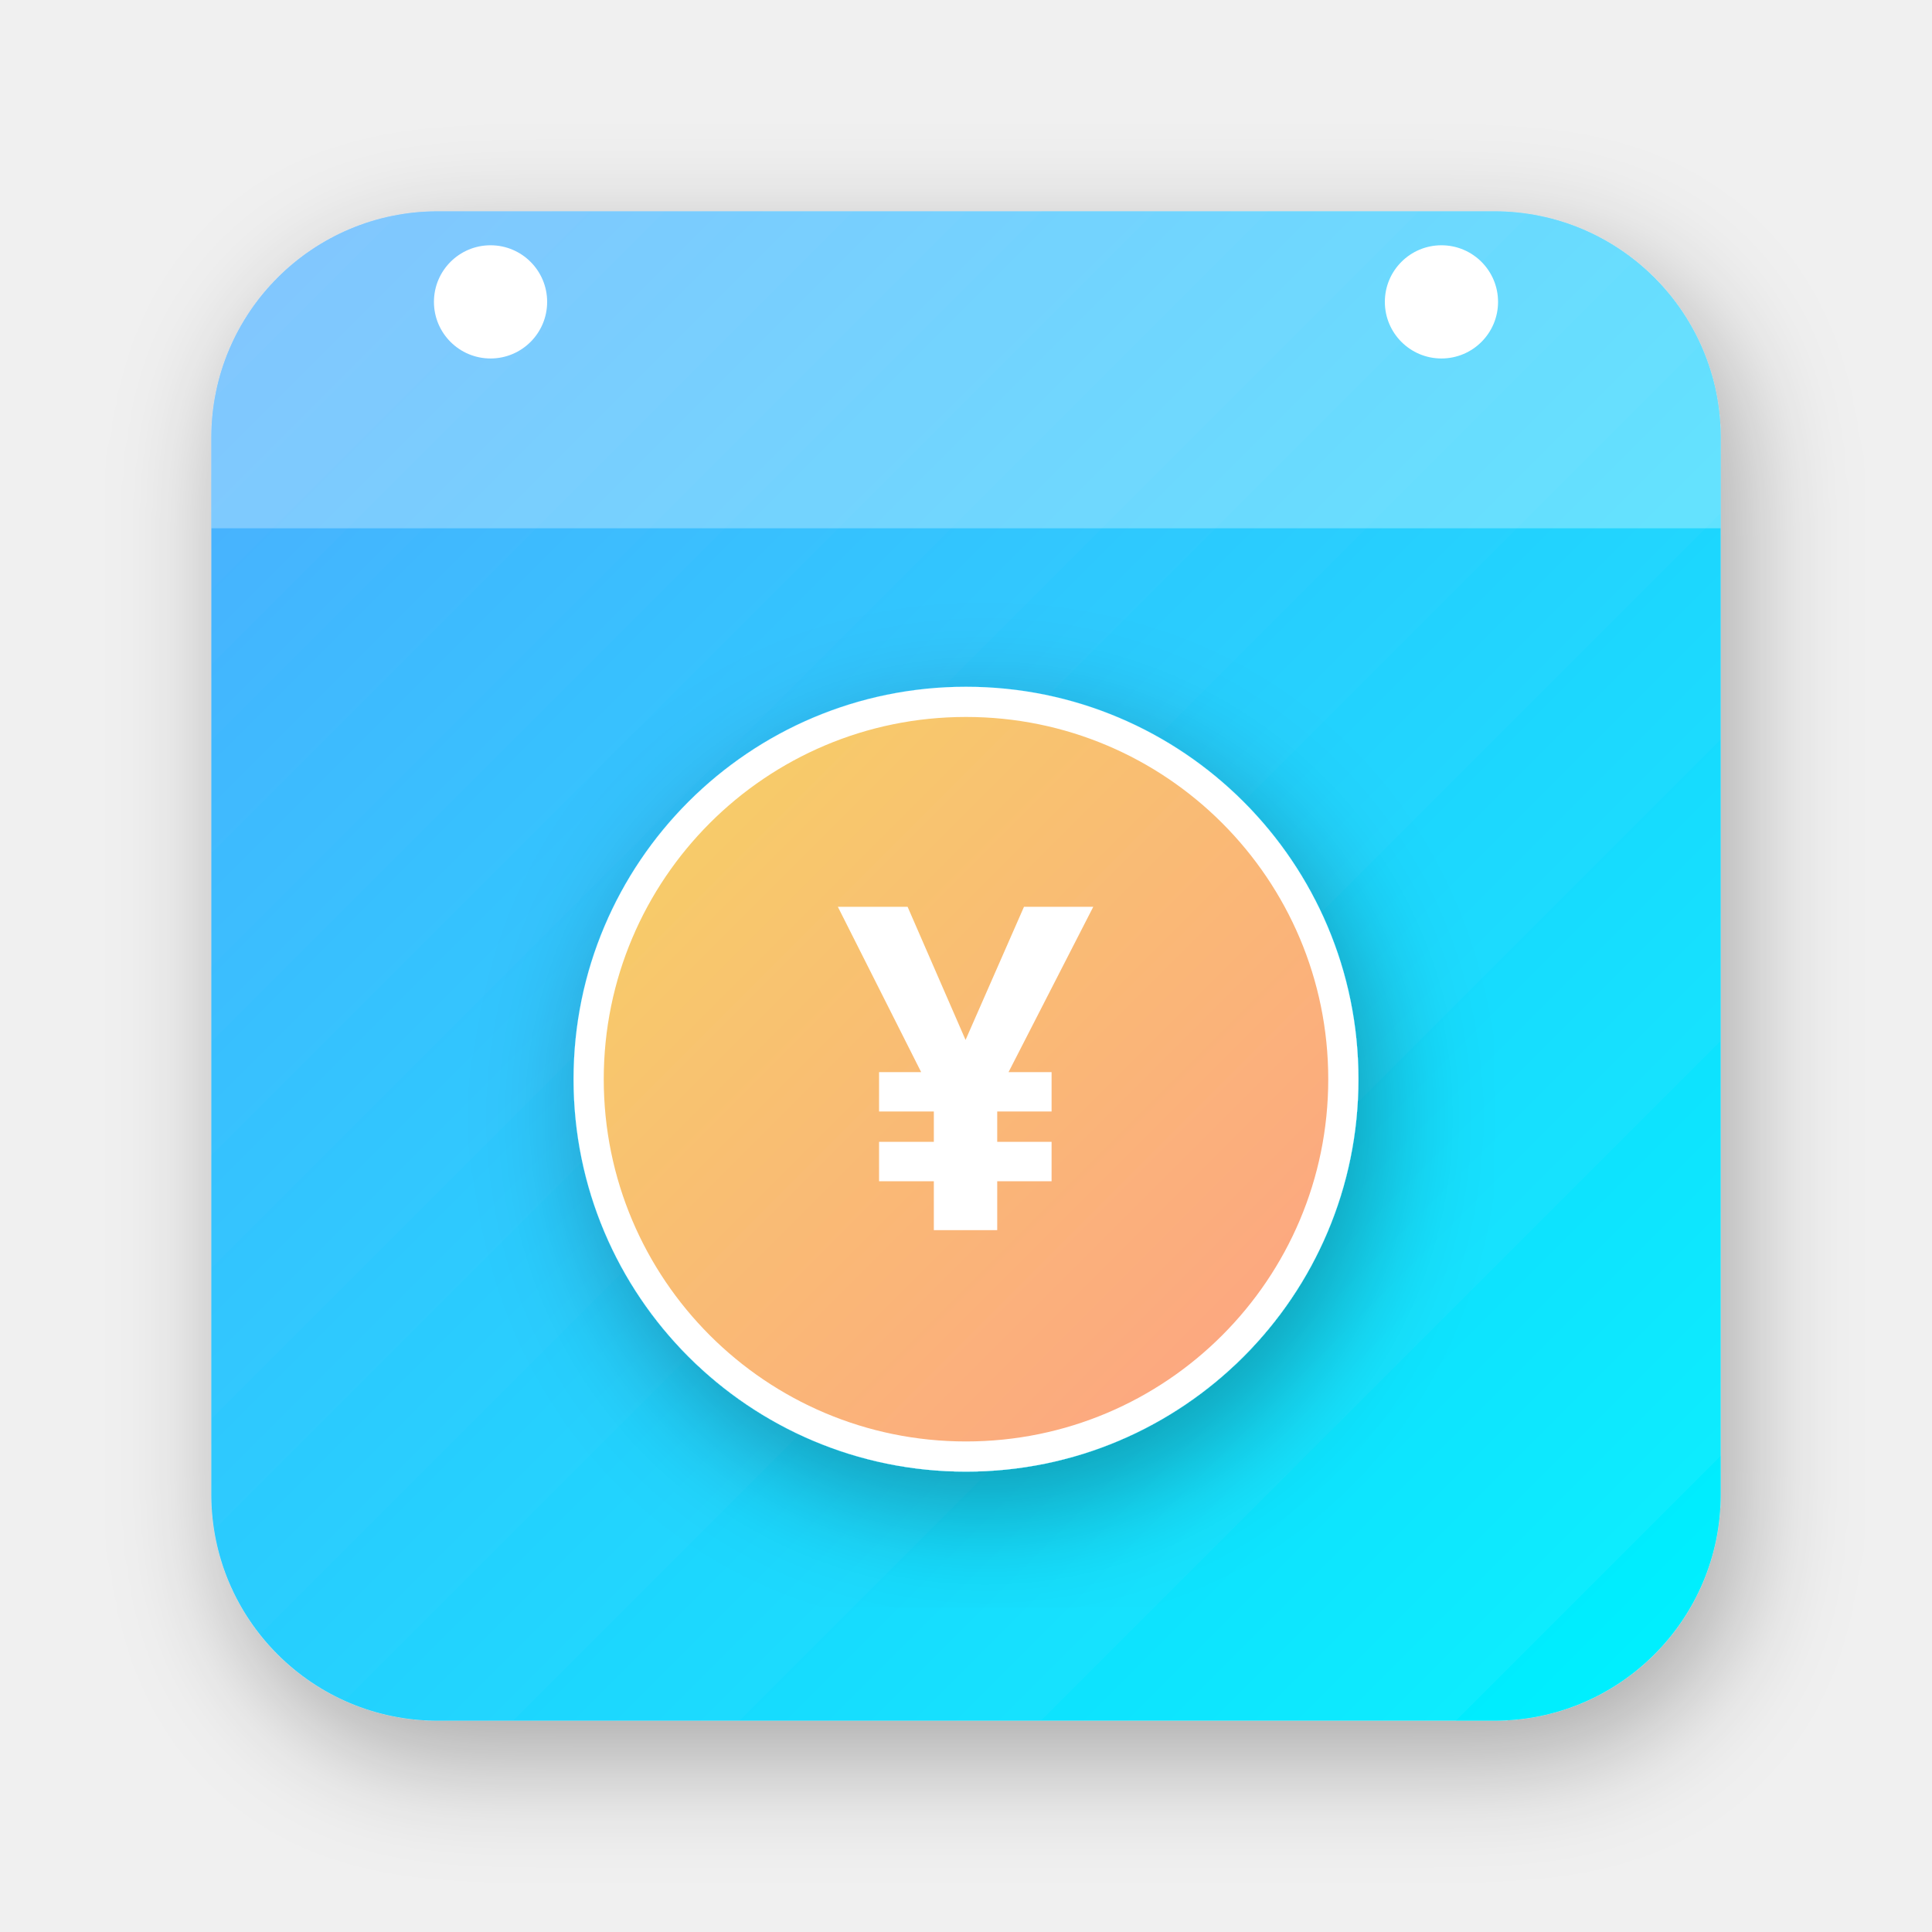
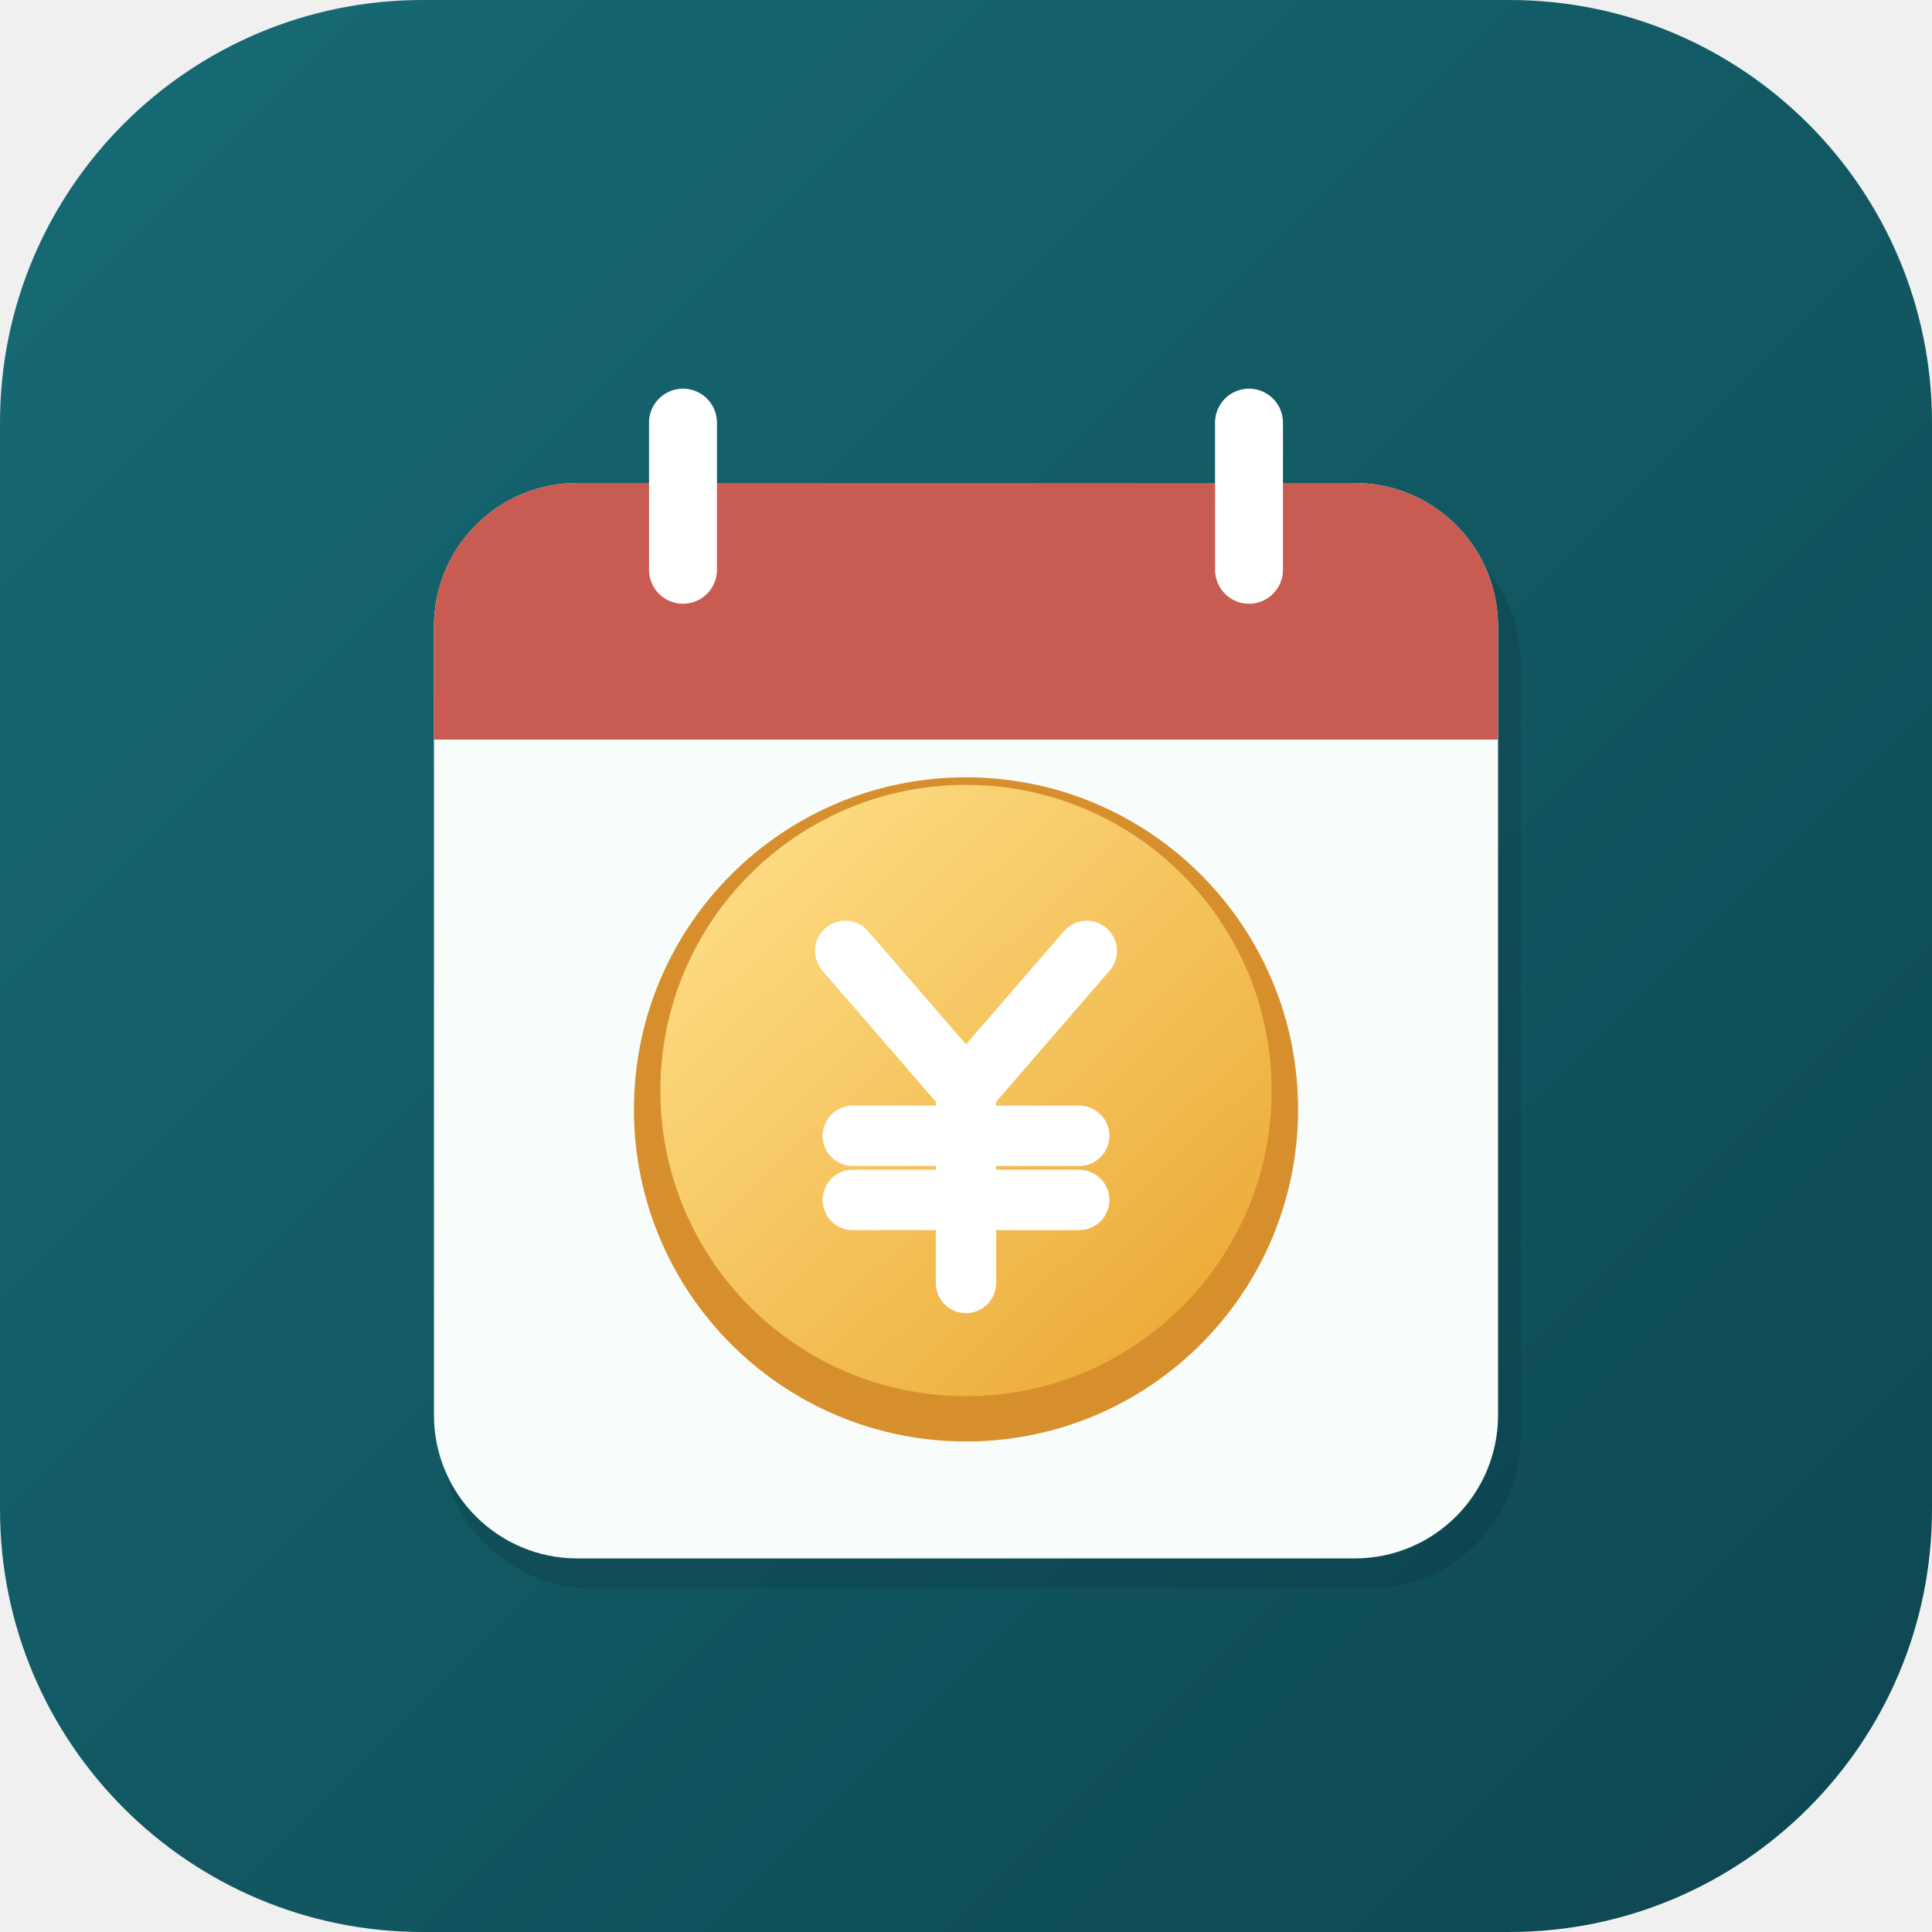
<svg xmlns="http://www.w3.org/2000/svg" width="512" height="512" viewBox="0 0 512 512">
  <defs>
-     <linearGradient id="bgGradient" x1="0%" y1="0%" x2="100%" y2="100%">
-       <stop offset="0%" style="stop-color:#4facfe;stop-opacity:1" />
-       <stop offset="100%" style="stop-color:#00f2fe;stop-opacity:1" />
+     <linearGradient id="tile" x1="0" y1="0" x2="512" y2="512" gradientUnits="userSpaceOnUse">
+       <stop stop-color="#176B75" />
+       <stop offset="1" stop-color="#0D4651" />
    </linearGradient>
-     <linearGradient id="coinGradient" x1="0%" y1="0%" x2="100%" y2="100%">
-       <stop offset="0%" style="stop-color:#f6d365;stop-opacity:1" />
-       <stop offset="100%" style="stop-color:#fda085;stop-opacity:1" />
+     <linearGradient id="coin" x1="184" y1="215" x2="332" y2="370" gradientUnits="userSpaceOnUse">
+       <stop stop-color="#FFE08A" />
+       <stop offset="1" stop-color="#EAA52E" />
    </linearGradient>
-     <filter id="shadow" x="-20%" y="-20%" width="140%" height="140%">
-       <feGaussianBlur in="SourceAlpha" stdDeviation="15" />
-       <feOffset dx="5" dy="10" result="offsetblur" />
-       <feComponentTransfer>
-         <feFuncA type="linear" slope="0.3" />
-       </feComponentTransfer>
-       <feMerge>
-         <feMergeNode />
-         <feMergeNode in="SourceGraphic" />
-       </feMerge>
-     </filter>
  </defs>
-   <rect x="56" y="56" width="400" height="400" rx="60" ry="60" fill="url(#bgGradient)" filter="url(#shadow)" />
-   <path d="M56 116 C 56 82.86 82.86 56 116 56 L 396 56 C 429.14 56 456 82.86 456 116 L 456 140 L 56 140 Z" fill="#ffffff" opacity="0.3" />
-   <circle cx="256" cy="286" r="100" fill="url(#coinGradient)" stroke="#ffffff" stroke-width="8" filter="url(#shadow)" />
-   <text x="256" y="326" font-family="sans-serif" font-weight="bold" font-size="120" text-anchor="middle" fill="#ffffff">¥</text>
-   <circle cx="130" cy="80" r="15" fill="#ffffff" />
-   <circle cx="382" cy="80" r="15" fill="#ffffff" />
+   <rect id="background" width="512" height="512" rx="112" fill="url(#tile)" />
+   <g id="mark">
+     <path d="M157 136H363C385 136 403 154 403 176V381C403 403 385 421 363 421H157C135 421 117 403 117 381V176C117 154 135 136 157 136Z" fill="#082F38" opacity=".24" />
+     <path d="M153 128H359C380 128 397 145 397 166V375C397 396 380 413 359 413H153C132 413 115 396 115 375V166C115 145 132 128 153 128Z" fill="#F8FCFA" />
+     <path d="M153 128H359C380 128 397 145 397 166V196H115V166C115 145 132 128 153 128Z" fill="#C85B52" />
+     <path d="M181 112V151M331 112V151" fill="none" stroke="#FFFFFF" stroke-width="18" stroke-linecap="round" />
+     <circle cx="256" cy="294" r="88" fill="#D78F2D" />
+     <circle cx="256" cy="289" r="81" fill="url(#coin)" />
+     <path d="M224 252L256 289L288 252M256 289V340M226 301H286M226 318H286" fill="none" stroke="#FFFFFF" stroke-width="16" stroke-linecap="round" stroke-linejoin="round" />
+   </g>
</svg>
